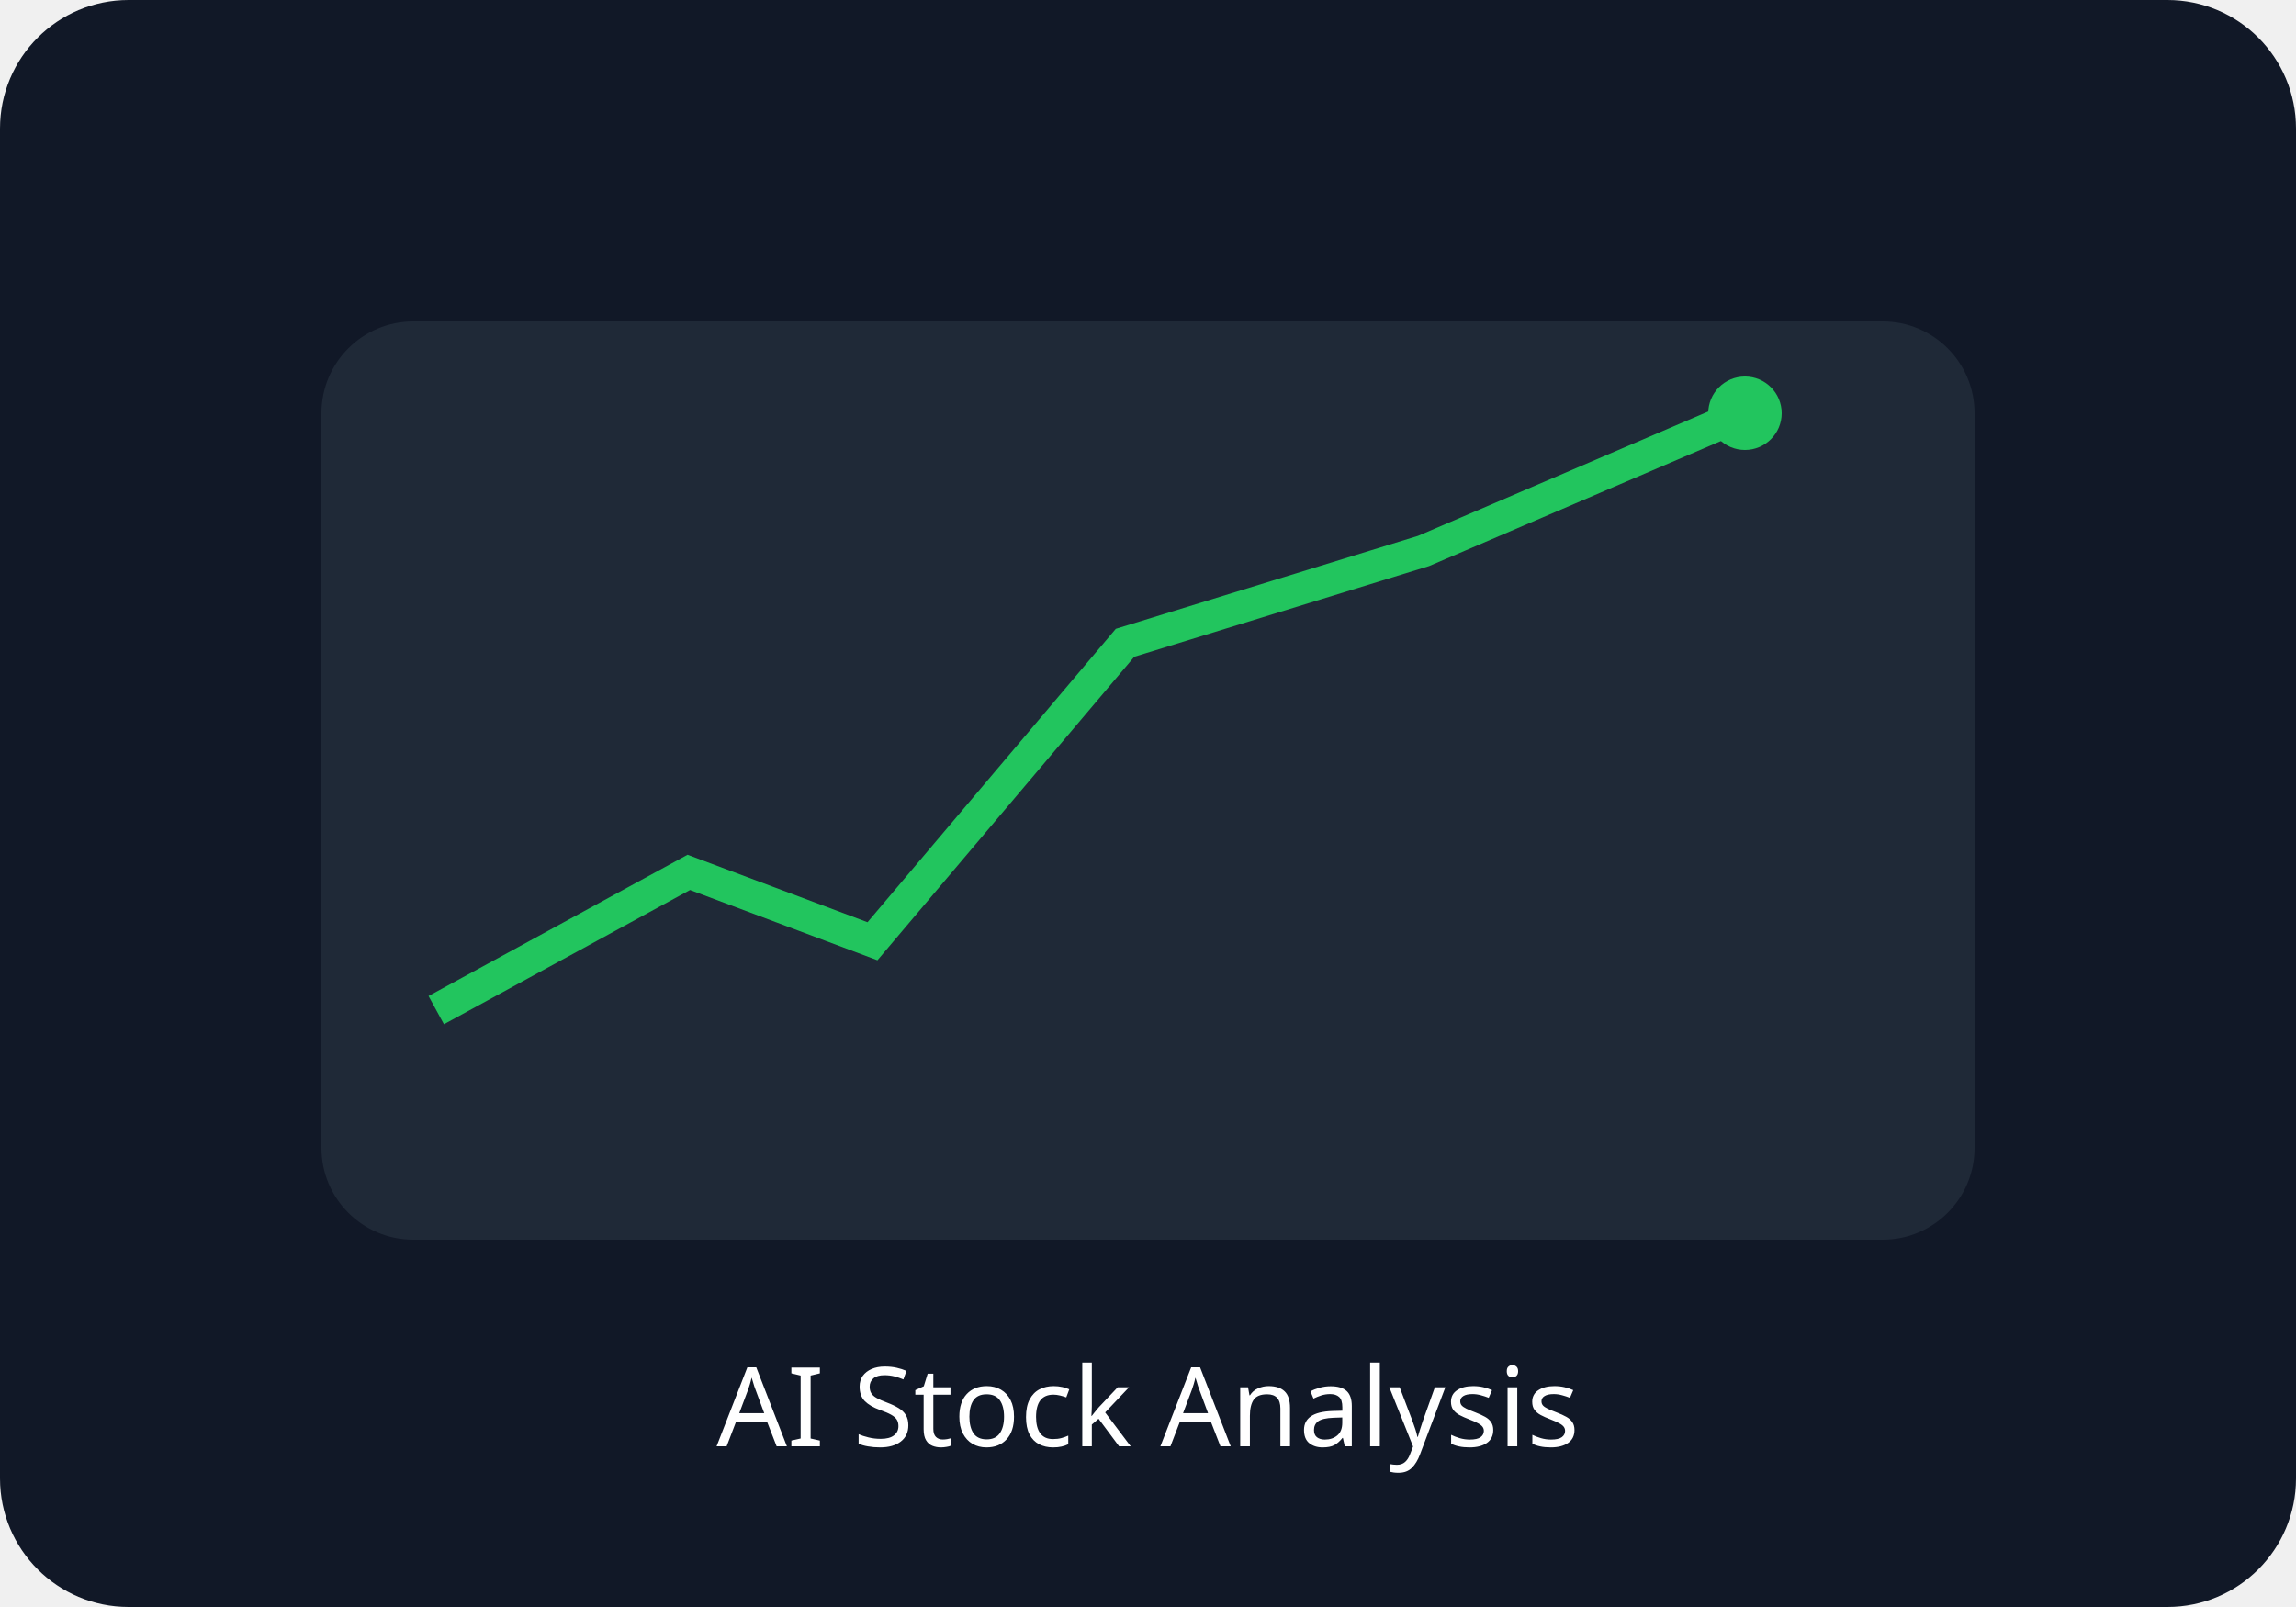
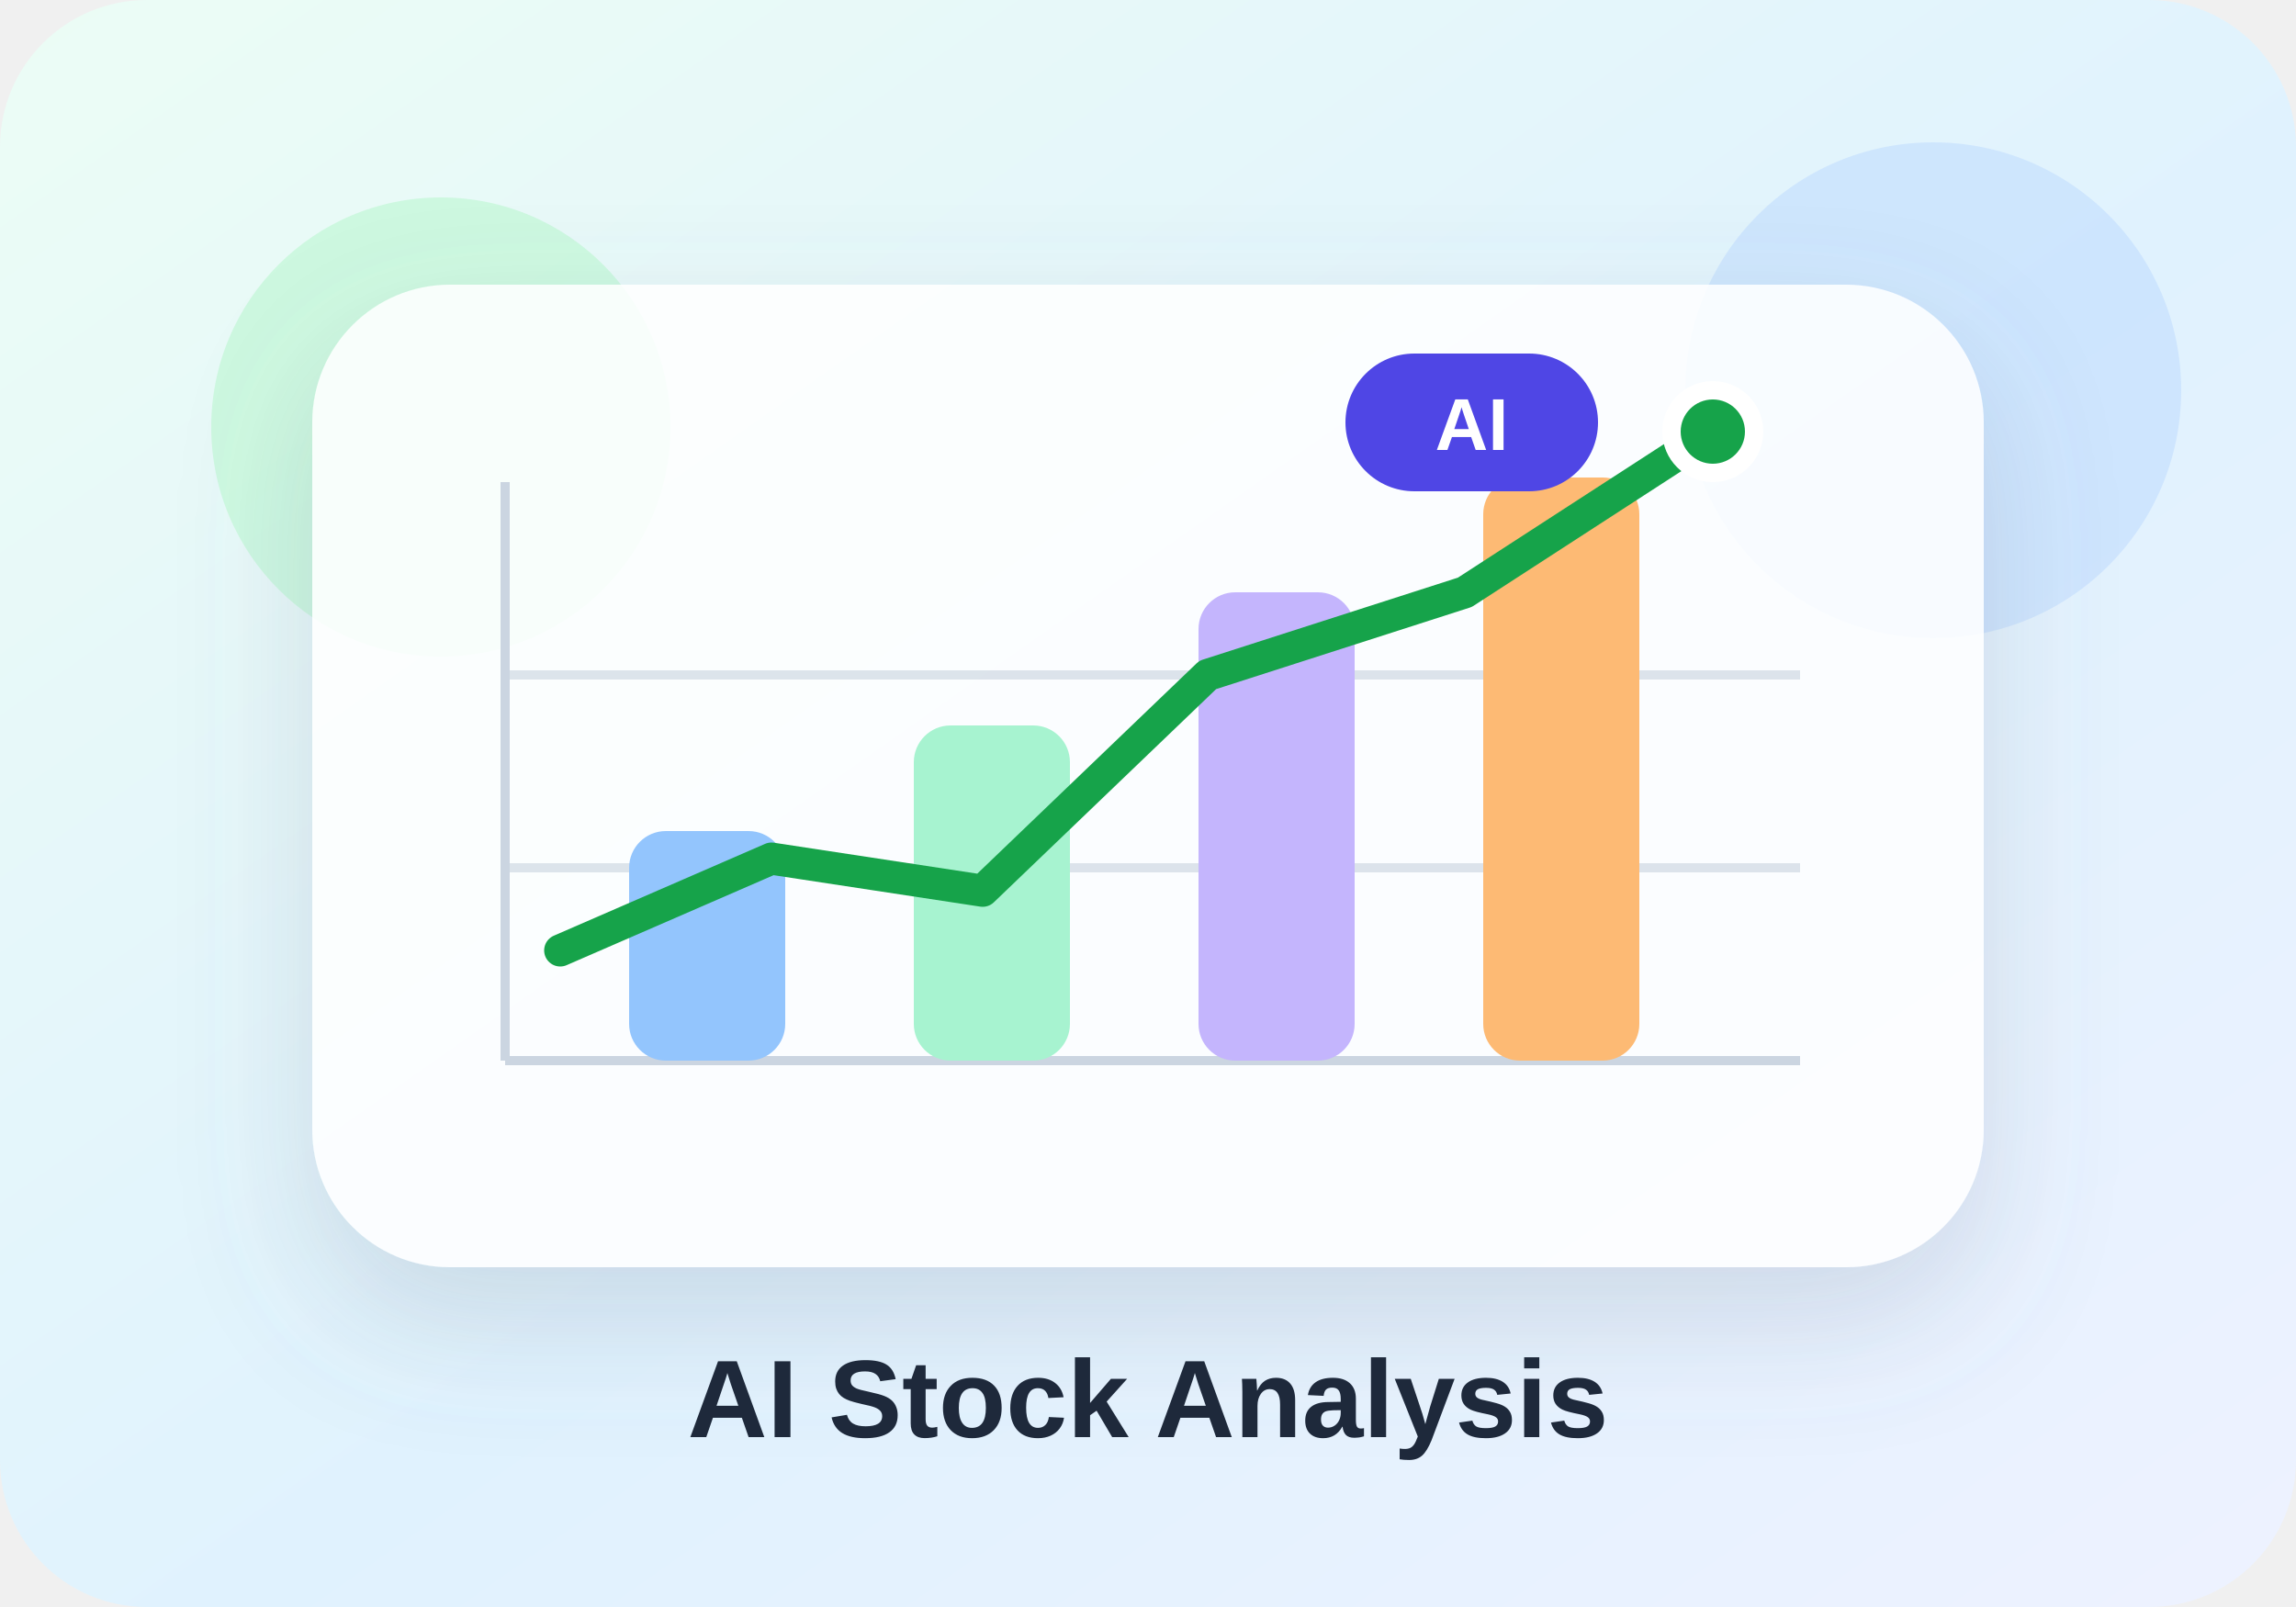
- <svg xmlns="http://www.w3.org/2000/svg" width="500" height="350" viewBox="0 0 500 350">
-   <rect width="500" height="350" rx="28" fill="#111827" />
-   <rect x="70" y="70" width="360" height="200" rx="20" fill="#1F2937" />
-   <polyline points="95,220 150,190 190,205 245,140 310,120 380,90" fill="none" stroke="#22C55E" stroke-width="7" />
-   <circle cx="380" cy="90" r="8" fill="#22C55E" />
-   <text x="250" y="315" font-size="24" fill="white" text-anchor="middle" font-family="Segoe UI">AI Stock Analysis</text>
+ <svg xmlns="http://www.w3.org/2000/svg" width="500" height="350" viewBox="0 0 500 350" role="img" aria-labelledby="title desc">
+   <defs>
+     <linearGradient id="bg" x1="0" y1="0" x2="1" y2="1">
+       <stop offset="0%" stop-color="#ECFDF5" />
+       <stop offset="55%" stop-color="#E0F2FE" />
+       <stop offset="100%" stop-color="#EEF2FF" />
+     </linearGradient>
+     <filter id="shadow" x="-20%" y="-20%" width="140%" height="140%">
+       <feDropShadow dx="0" dy="12" stdDeviation="14" flood-color="#64748B" flood-opacity="0.22" />
+     </filter>
+   </defs>
+   <rect width="500" height="350" rx="32" fill="url(#bg)" />
+   <circle cx="96" cy="93" r="50" fill="#BBF7D0" opacity=".6" />
+   <circle cx="421" cy="85" r="54" fill="#BFDBFE" opacity=".56" />
+   <rect x="68" y="62" width="364" height="214" rx="30" fill="#FFFFFF" opacity=".86" filter="url(#shadow)" />
+   <g stroke="#CBD5E1" stroke-width="2">
+     <path d="M110 105v126M110 231h282" />
+     <path d="M110 189h282M110 147h282" opacity=".65" />
+   </g>
+   <rect x="137" y="181" width="34" height="50" rx="8" fill="#93C5FD" />
+   <rect x="199" y="158" width="34" height="73" rx="8" fill="#A7F3D0" />
+   <rect x="261" y="129" width="34" height="102" rx="8" fill="#C4B5FD" />
+   <rect x="323" y="104" width="34" height="127" rx="8" fill="#FDBA74" />
+   <polyline points="122,207 168,187 214,194 263,147 319,129 373,94" fill="none" stroke="#16A34A" stroke-width="7" stroke-linecap="round" stroke-linejoin="round" />
+   <circle cx="373" cy="94" r="9" fill="#16A34A" stroke="#FFFFFF" stroke-width="4" />
+   <rect x="293" y="77" width="55" height="30" rx="15" fill="#4F46E5" />
+   <text x="320.5" y="98" font-family="Segoe UI, Arial, sans-serif" font-size="16" font-weight="700" text-anchor="middle" fill="#FFFFFF">AI</text>
+   <text x="250" y="313" text-anchor="middle" font-family="Segoe UI, Arial, sans-serif" font-size="24" font-weight="700" fill="#1E293B">AI Stock Analysis</text>
</svg>
